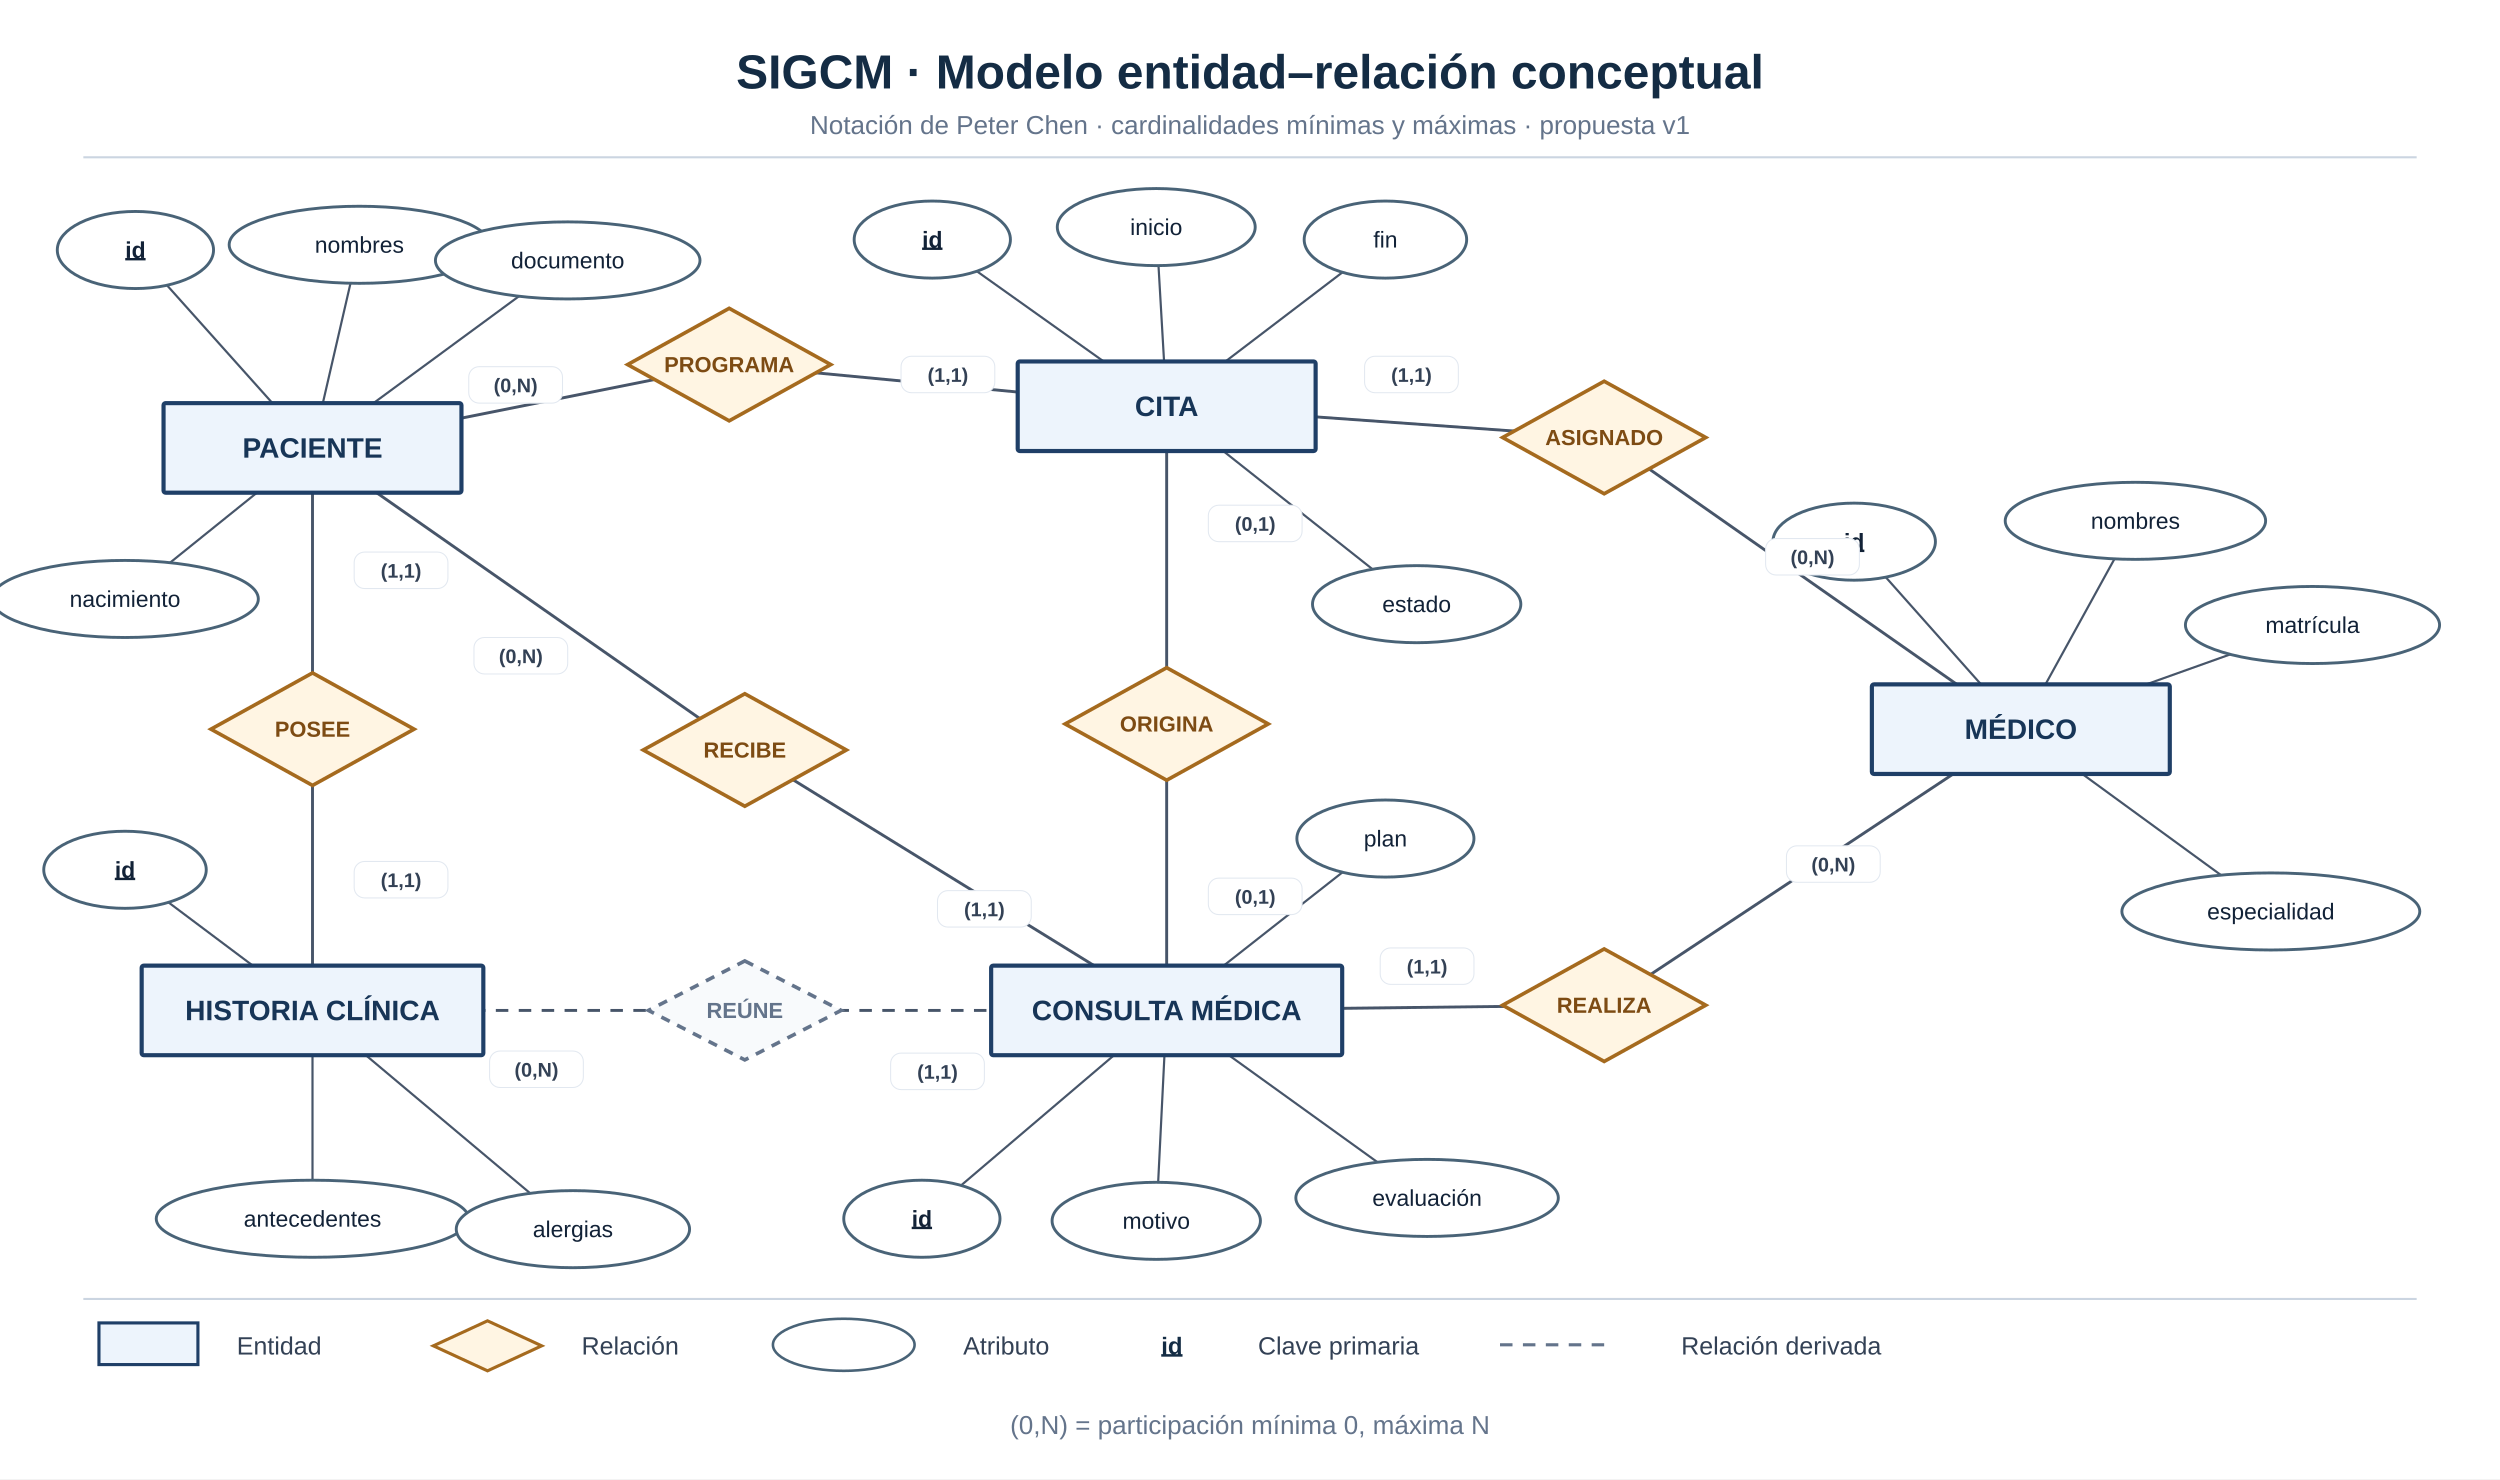
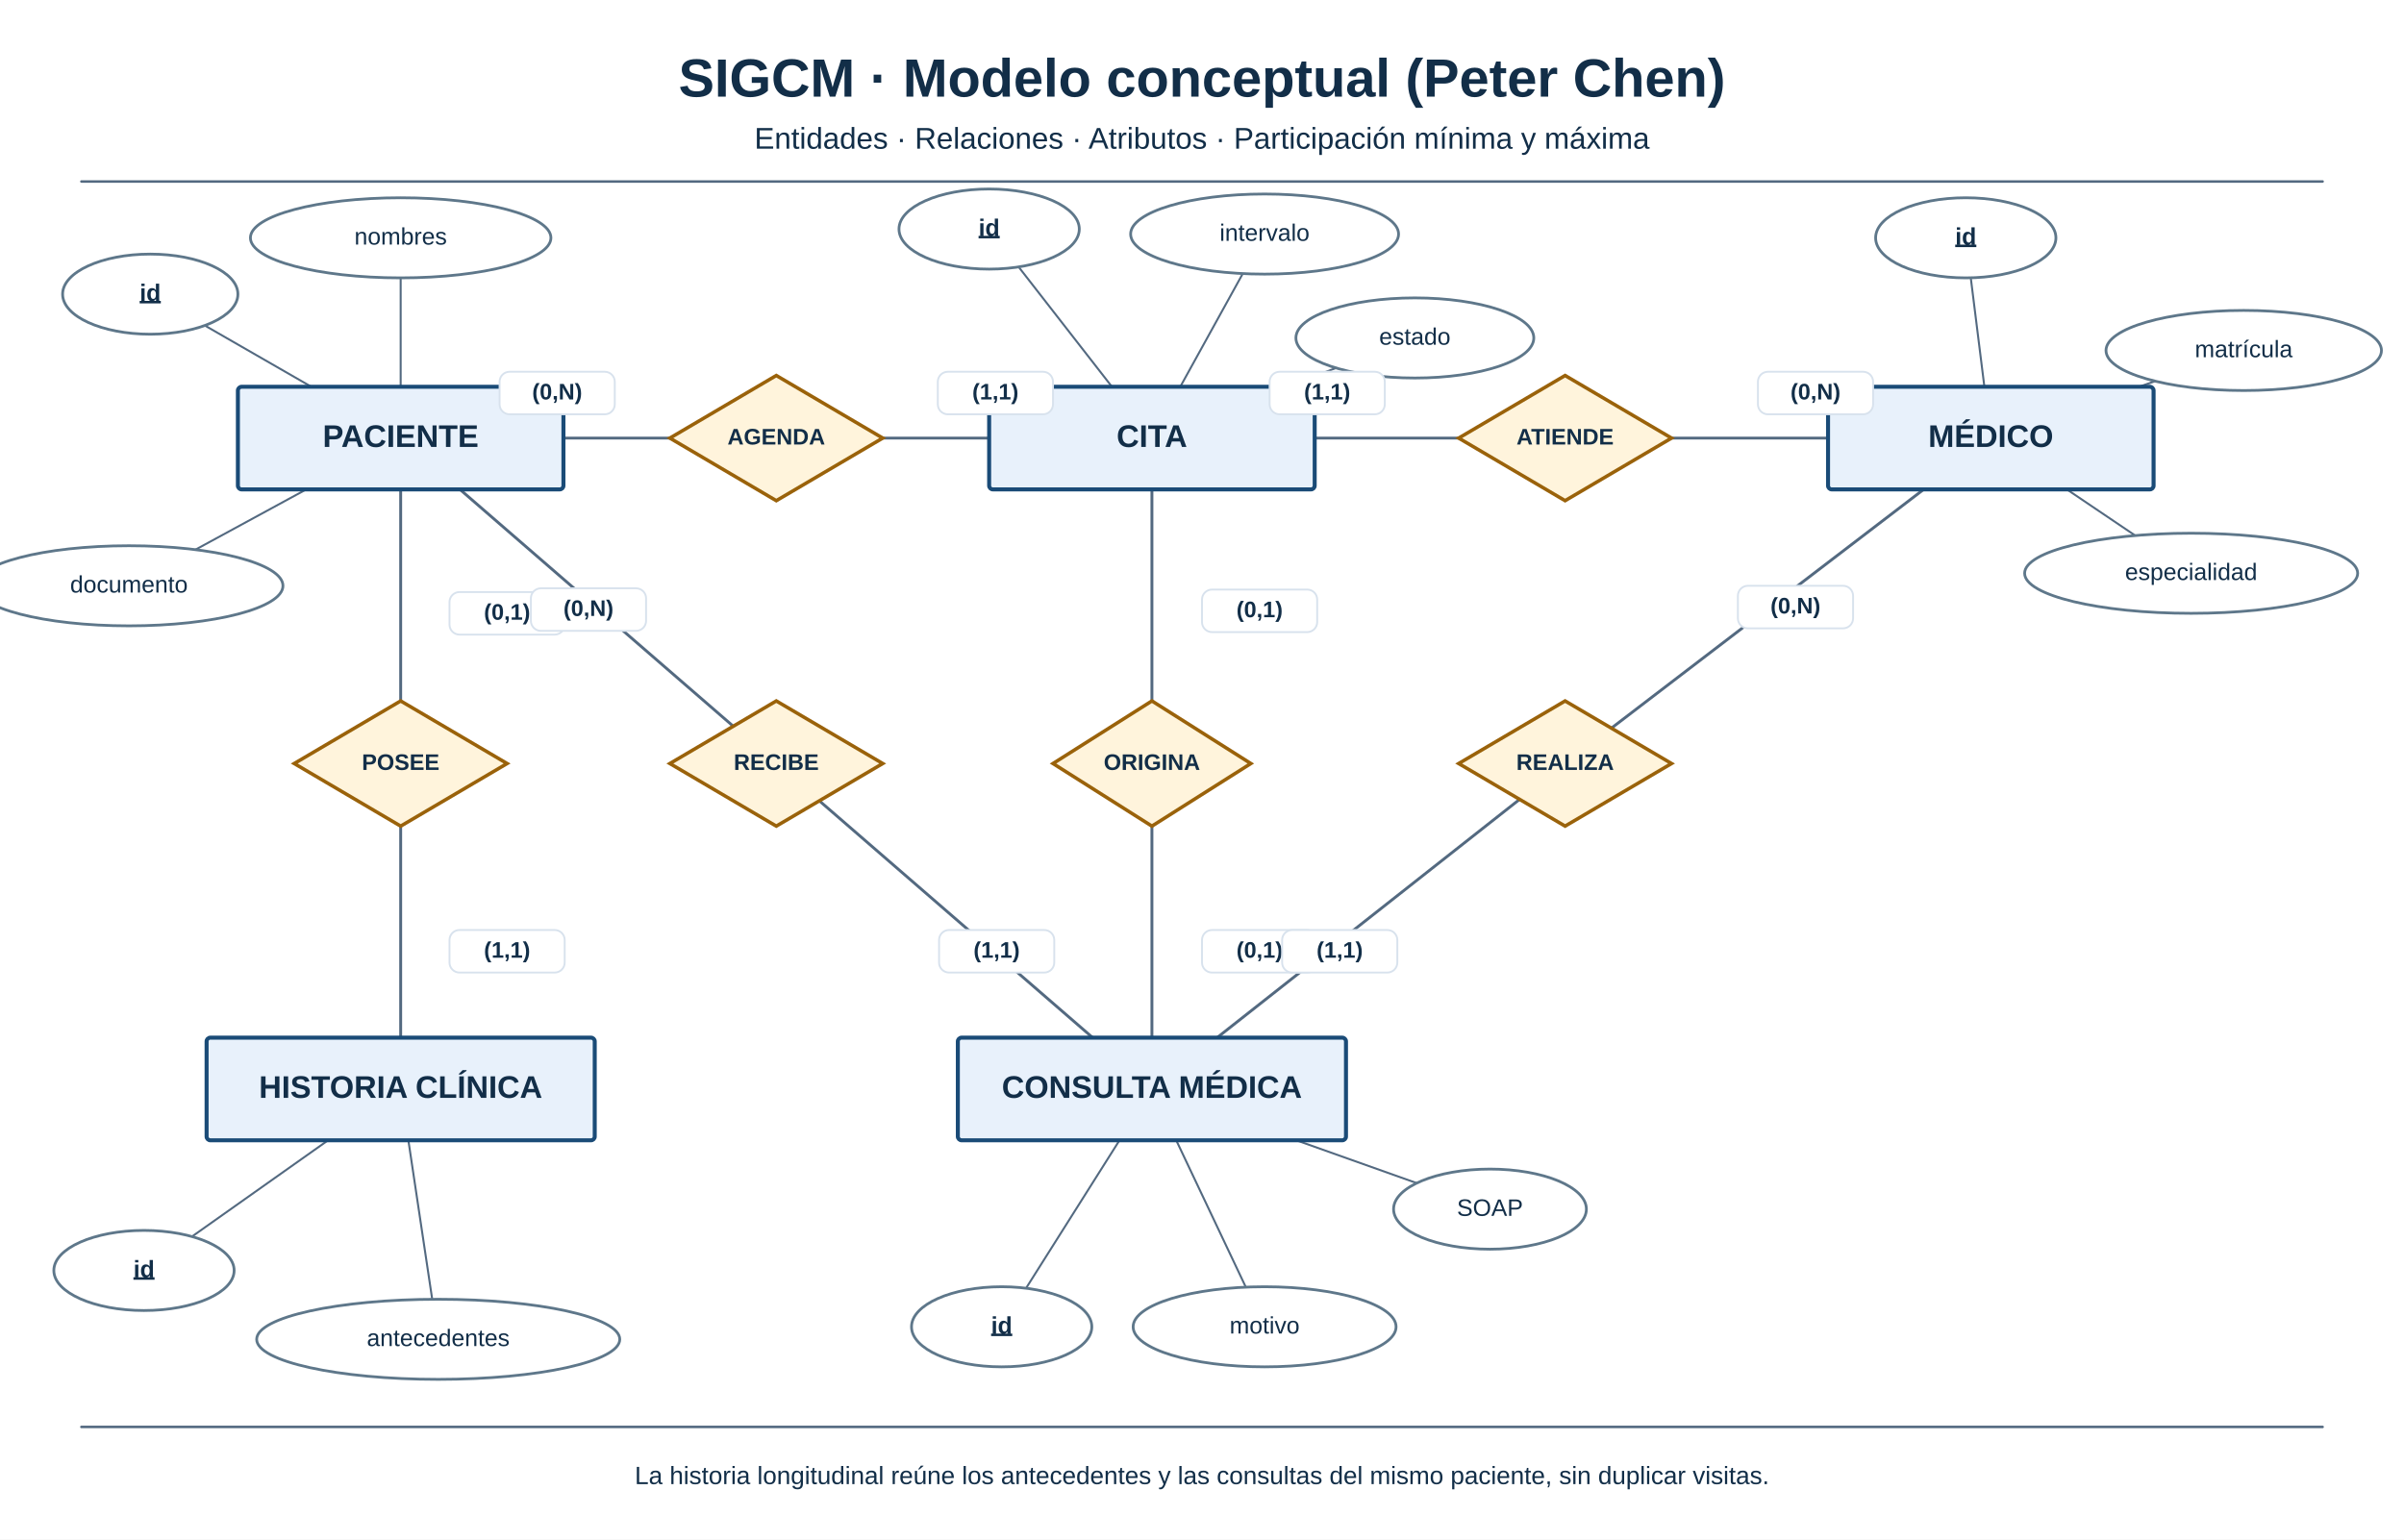
- <svg xmlns="http://www.w3.org/2000/svg" width="2400" height="1420" viewBox="0 0 2400 1420" role="img" aria-label="Diagrama entidad relación SIGCM en notación de Peter Chen, con cinco entidades, siete relaciones y atributos ovalados">
-   <rect width="2400" height="1420" fill="#ffffff" />
-   <text x="1200" y="69" text-anchor="middle" dominant-baseline="central" font-family="Arial, Helvetica, sans-serif" font-size="46" font-weight="700" fill="#142c44">SIGCM · Modelo entidad–relación conceptual</text>
-   <text x="1200" y="120" text-anchor="middle" dominant-baseline="central" font-family="Arial, Helvetica, sans-serif" font-size="25" font-weight="500" fill="#64748b">Notación de Peter Chen · cardinalidades mínimas y máximas · propuesta v1</text>
-   <line x1="80" y1="151" x2="2320" y2="151" stroke="#cbd5e1" stroke-width="2" />
-   <line x1="300" y1="430" x2="700" y2="350" stroke="#475569" stroke-width="2.8" />
-   <line x1="700" y1="350" x2="1120" y2="390" stroke="#475569" stroke-width="2.8" />
-   <line x1="300" y1="430" x2="300" y2="700" stroke="#475569" stroke-width="2.8" />
-   <line x1="300" y1="700" x2="300" y2="970" stroke="#475569" stroke-width="2.8" />
-   <line x1="300" y1="430" x2="715" y2="720" stroke="#475569" stroke-width="2.8" />
-   <line x1="715" y1="720" x2="1120" y2="970" stroke="#475569" stroke-width="2.8" />
-   <line x1="1120" y1="390" x2="1120" y2="695" stroke="#475569" stroke-width="2.8" />
-   <line x1="1120" y1="695" x2="1120" y2="970" stroke="#475569" stroke-width="2.8" />
-   <line x1="1120" y1="390" x2="1540" y2="420" stroke="#475569" stroke-width="2.8" />
-   <line x1="1540" y1="420" x2="1940" y2="700" stroke="#475569" stroke-width="2.8" />
-   <line x1="1120" y1="970" x2="1540" y2="965" stroke="#475569" stroke-width="2.8" />
-   <line x1="1540" y1="965" x2="1940" y2="700" stroke="#475569" stroke-width="2.8" />
-   <line x1="300" y1="970" x2="715" y2="970" stroke="#475569" stroke-width="2.8" stroke-dasharray="12 10" />
-   <line x1="715" y1="970" x2="1120" y2="970" stroke="#475569" stroke-width="2.8" stroke-dasharray="12 10" />
-   <line x1="300" y1="430" x2="130" y2="240" stroke="#475569" stroke-width="2.1" />
-   <line x1="300" y1="430" x2="345" y2="235" stroke="#475569" stroke-width="2.1" />
-   <line x1="300" y1="430" x2="545" y2="250" stroke="#475569" stroke-width="2.1" />
-   <line x1="300" y1="430" x2="120" y2="575" stroke="#475569" stroke-width="2.1" />
-   <line x1="300" y1="970" x2="120" y2="835" stroke="#475569" stroke-width="2.1" />
-   <line x1="300" y1="970" x2="300" y2="1170" stroke="#475569" stroke-width="2.1" />
-   <line x1="300" y1="970" x2="550" y2="1180" stroke="#475569" stroke-width="2.1" />
-   <line x1="1120" y1="390" x2="895" y2="230" stroke="#475569" stroke-width="2.1" />
-   <line x1="1120" y1="390" x2="1110" y2="218" stroke="#475569" stroke-width="2.1" />
-   <line x1="1120" y1="390" x2="1330" y2="230" stroke="#475569" stroke-width="2.1" />
-   <line x1="1120" y1="390" x2="1360" y2="580" stroke="#475569" stroke-width="2.1" />
-   <line x1="1120" y1="970" x2="885" y2="1170" stroke="#475569" stroke-width="2.1" />
-   <line x1="1120" y1="970" x2="1110" y2="1172" stroke="#475569" stroke-width="2.1" />
-   <line x1="1120" y1="970" x2="1370" y2="1150" stroke="#475569" stroke-width="2.1" />
-   <line x1="1120" y1="970" x2="1330" y2="805" stroke="#475569" stroke-width="2.1" />
-   <line x1="1940" y1="700" x2="1780" y2="520" stroke="#475569" stroke-width="2.1" />
-   <line x1="1940" y1="700" x2="2050" y2="500" stroke="#475569" stroke-width="2.1" />
-   <line x1="1940" y1="700" x2="2220" y2="600" stroke="#475569" stroke-width="2.1" />
-   <line x1="1940" y1="700" x2="2180" y2="875" stroke="#475569" stroke-width="2.1" />
-   <polygon points="700,296 797.5,350 700,404 602.5,350" fill="#fff5e3" stroke="#a56a1e" stroke-width="3.5" />
-   <text x="700" y="350" text-anchor="middle" dominant-baseline="central" font-family="Arial, Helvetica, sans-serif" font-size="21" font-weight="700" fill="#7d4b13">PROGRAMA</text>
-   <polygon points="300,646 397.5,700 300,754 202.5,700" fill="#fff5e3" stroke="#a56a1e" stroke-width="3.5" />
-   <text x="300" y="700" text-anchor="middle" dominant-baseline="central" font-family="Arial, Helvetica, sans-serif" font-size="21" font-weight="700" fill="#7d4b13">POSEE</text>
-   <polygon points="715,666 812.5,720 715,774 617.5,720" fill="#fff5e3" stroke="#a56a1e" stroke-width="3.5" />
-   <text x="715" y="720" text-anchor="middle" dominant-baseline="central" font-family="Arial, Helvetica, sans-serif" font-size="21" font-weight="700" fill="#7d4b13">RECIBE</text>
-   <polygon points="1120,641 1217.5,695 1120,749 1022.5,695" fill="#fff5e3" stroke="#a56a1e" stroke-width="3.5" />
-   <text x="1120" y="695" text-anchor="middle" dominant-baseline="central" font-family="Arial, Helvetica, sans-serif" font-size="21" font-weight="700" fill="#7d4b13">ORIGINA</text>
-   <polygon points="1540,366 1637.5,420 1540,474 1442.5,420" fill="#fff5e3" stroke="#a56a1e" stroke-width="3.5" />
-   <text x="1540" y="420" text-anchor="middle" dominant-baseline="central" font-family="Arial, Helvetica, sans-serif" font-size="21" font-weight="700" fill="#7d4b13">ASIGNADO</text>
-   <polygon points="1540,911 1637.5,965 1540,1019 1442.5,965" fill="#fff5e3" stroke="#a56a1e" stroke-width="3.5" />
-   <text x="1540" y="965" text-anchor="middle" dominant-baseline="central" font-family="Arial, Helvetica, sans-serif" font-size="21" font-weight="700" fill="#7d4b13">REALIZA</text>
-   <polygon points="715,922.5 807.5,970 715,1017.5 622.5,970" fill="#f8fafc" stroke="#64748b" stroke-width="3.5" stroke-dasharray="9 8" />
-   <text x="715" y="970" text-anchor="middle" dominant-baseline="central" font-family="Arial, Helvetica, sans-serif" font-size="21" font-weight="700" fill="#64748b">REÚNE</text>
-   <rect x="157" y="387" width="286" height="86" rx="2" fill="#edf4fc" stroke="#1f3f67" stroke-width="4" />
-   <text x="300" y="430" text-anchor="middle" dominant-baseline="central" font-family="Arial, Helvetica, sans-serif" font-size="27" font-weight="700" fill="#173557">PACIENTE</text>
-   <rect x="136" y="927" width="328" height="86" rx="2" fill="#edf4fc" stroke="#1f3f67" stroke-width="4" />
-   <text x="300" y="970" text-anchor="middle" dominant-baseline="central" font-family="Arial, Helvetica, sans-serif" font-size="27" font-weight="700" fill="#173557">HISTORIA CLÍNICA</text>
-   <rect x="977" y="347" width="286" height="86" rx="2" fill="#edf4fc" stroke="#1f3f67" stroke-width="4" />
-   <text x="1120" y="390" text-anchor="middle" dominant-baseline="central" font-family="Arial, Helvetica, sans-serif" font-size="27" font-weight="700" fill="#173557">CITA</text>
-   <rect x="951.5" y="927" width="337" height="86" rx="2" fill="#edf4fc" stroke="#1f3f67" stroke-width="4" />
-   <text x="1120" y="970" text-anchor="middle" dominant-baseline="central" font-family="Arial, Helvetica, sans-serif" font-size="27" font-weight="700" fill="#173557">CONSULTA MÉDICA</text>
-   <rect x="1797" y="657" width="286" height="86" rx="2" fill="#edf4fc" stroke="#1f3f67" stroke-width="4" />
-   <text x="1940" y="700" text-anchor="middle" dominant-baseline="central" font-family="Arial, Helvetica, sans-serif" font-size="27" font-weight="700" fill="#173557">MÉDICO</text>
-   <ellipse cx="130" cy="240" rx="75" ry="37" fill="#ffffff" stroke="#496377" stroke-width="2.8" />
-   <text x="130" y="240" text-anchor="middle" dominant-baseline="central" font-family="Arial, Helvetica, sans-serif" font-size="22" font-weight="700" fill="#122237" text-decoration="underline">id</text>
-   <ellipse cx="345" cy="235" rx="125" ry="37" fill="#ffffff" stroke="#496377" stroke-width="2.8" />
-   <text x="345" y="235" text-anchor="middle" dominant-baseline="central" font-family="Arial, Helvetica, sans-serif" font-size="22" font-weight="500" fill="#122237">nombres</text>
-   <ellipse cx="545" cy="250" rx="127" ry="37" fill="#ffffff" stroke="#496377" stroke-width="2.8" />
-   <text x="545" y="250" text-anchor="middle" dominant-baseline="central" font-family="Arial, Helvetica, sans-serif" font-size="22" font-weight="500" fill="#122237">documento</text>
-   <ellipse cx="120" cy="575" rx="128" ry="37" fill="#ffffff" stroke="#496377" stroke-width="2.8" />
-   <text x="120" y="575" text-anchor="middle" dominant-baseline="central" font-family="Arial, Helvetica, sans-serif" font-size="22" font-weight="500" fill="#122237">nacimiento</text>
-   <ellipse cx="120" cy="835" rx="78" ry="37" fill="#ffffff" stroke="#496377" stroke-width="2.8" />
-   <text x="120" y="835" text-anchor="middle" dominant-baseline="central" font-family="Arial, Helvetica, sans-serif" font-size="22" font-weight="700" fill="#122237" text-decoration="underline">id</text>
-   <ellipse cx="300" cy="1170" rx="150" ry="37" fill="#ffffff" stroke="#496377" stroke-width="2.8" />
-   <text x="300" y="1170" text-anchor="middle" dominant-baseline="central" font-family="Arial, Helvetica, sans-serif" font-size="22" font-weight="500" fill="#122237">antecedentes</text>
-   <ellipse cx="550" cy="1180" rx="112" ry="37" fill="#ffffff" stroke="#496377" stroke-width="2.8" />
-   <text x="550" y="1180" text-anchor="middle" dominant-baseline="central" font-family="Arial, Helvetica, sans-serif" font-size="22" font-weight="500" fill="#122237">alergias</text>
-   <ellipse cx="895" cy="230" rx="75" ry="37" fill="#ffffff" stroke="#496377" stroke-width="2.8" />
-   <text x="895" y="230" text-anchor="middle" dominant-baseline="central" font-family="Arial, Helvetica, sans-serif" font-size="22" font-weight="700" fill="#122237" text-decoration="underline">id</text>
-   <ellipse cx="1110" cy="218" rx="95" ry="37" fill="#ffffff" stroke="#496377" stroke-width="2.8" />
-   <text x="1110" y="218" text-anchor="middle" dominant-baseline="central" font-family="Arial, Helvetica, sans-serif" font-size="22" font-weight="500" fill="#122237">inicio</text>
-   <ellipse cx="1330" cy="230" rx="78" ry="37" fill="#ffffff" stroke="#496377" stroke-width="2.8" />
-   <text x="1330" y="230" text-anchor="middle" dominant-baseline="central" font-family="Arial, Helvetica, sans-serif" font-size="22" font-weight="500" fill="#122237">fin</text>
-   <ellipse cx="1360" cy="580" rx="100" ry="37" fill="#ffffff" stroke="#496377" stroke-width="2.8" />
-   <text x="1360" y="580" text-anchor="middle" dominant-baseline="central" font-family="Arial, Helvetica, sans-serif" font-size="22" font-weight="500" fill="#122237">estado</text>
-   <ellipse cx="885" cy="1170" rx="75" ry="37" fill="#ffffff" stroke="#496377" stroke-width="2.8" />
-   <text x="885" y="1170" text-anchor="middle" dominant-baseline="central" font-family="Arial, Helvetica, sans-serif" font-size="22" font-weight="700" fill="#122237" text-decoration="underline">id</text>
-   <ellipse cx="1110" cy="1172" rx="100" ry="37" fill="#ffffff" stroke="#496377" stroke-width="2.8" />
-   <text x="1110" y="1172" text-anchor="middle" dominant-baseline="central" font-family="Arial, Helvetica, sans-serif" font-size="22" font-weight="500" fill="#122237">motivo</text>
-   <ellipse cx="1370" cy="1150" rx="126" ry="37" fill="#ffffff" stroke="#496377" stroke-width="2.8" />
-   <text x="1370" y="1150" text-anchor="middle" dominant-baseline="central" font-family="Arial, Helvetica, sans-serif" font-size="22" font-weight="500" fill="#122237">evaluación</text>
-   <ellipse cx="1330" cy="805" rx="85" ry="37" fill="#ffffff" stroke="#496377" stroke-width="2.8" />
-   <text x="1330" y="805" text-anchor="middle" dominant-baseline="central" font-family="Arial, Helvetica, sans-serif" font-size="22" font-weight="500" fill="#122237">plan</text>
-   <ellipse cx="1780" cy="520" rx="78" ry="37" fill="#ffffff" stroke="#496377" stroke-width="2.8" />
-   <text x="1780" y="520" text-anchor="middle" dominant-baseline="central" font-family="Arial, Helvetica, sans-serif" font-size="22" font-weight="700" fill="#122237" text-decoration="underline">id</text>
-   <ellipse cx="2050" cy="500" rx="125" ry="37" fill="#ffffff" stroke="#496377" stroke-width="2.8" />
-   <text x="2050" y="500" text-anchor="middle" dominant-baseline="central" font-family="Arial, Helvetica, sans-serif" font-size="22" font-weight="500" fill="#122237">nombres</text>
-   <ellipse cx="2220" cy="600" rx="122" ry="37" fill="#ffffff" stroke="#496377" stroke-width="2.8" />
-   <text x="2220" y="600" text-anchor="middle" dominant-baseline="central" font-family="Arial, Helvetica, sans-serif" font-size="22" font-weight="500" fill="#122237">matrícula</text>
-   <ellipse cx="2180" cy="875" rx="143" ry="37" fill="#ffffff" stroke="#496377" stroke-width="2.8" />
-   <text x="2180" y="875" text-anchor="middle" dominant-baseline="central" font-family="Arial, Helvetica, sans-serif" font-size="22" font-weight="500" fill="#122237">especialidad</text>
-   <rect x="450" y="352" width="90" height="35" rx="10" fill="#ffffff" stroke="#e2e8f0" stroke-width="1" />
-   <text x="495" y="370" text-anchor="middle" dominant-baseline="central" font-family="Arial, Helvetica, sans-serif" font-size="19" font-weight="700" fill="#334155">(0,N)</text>
-   <rect x="865" y="342" width="90" height="35" rx="10" fill="#ffffff" stroke="#e2e8f0" stroke-width="1" />
-   <text x="910" y="360" text-anchor="middle" dominant-baseline="central" font-family="Arial, Helvetica, sans-serif" font-size="19" font-weight="700" fill="#334155">(1,1)</text>
-   <rect x="340" y="530" width="90" height="35" rx="10" fill="#ffffff" stroke="#e2e8f0" stroke-width="1" />
-   <text x="385" y="548" text-anchor="middle" dominant-baseline="central" font-family="Arial, Helvetica, sans-serif" font-size="19" font-weight="700" fill="#334155">(1,1)</text>
-   <rect x="340" y="827" width="90" height="35" rx="10" fill="#ffffff" stroke="#e2e8f0" stroke-width="1" />
-   <text x="385" y="845" text-anchor="middle" dominant-baseline="central" font-family="Arial, Helvetica, sans-serif" font-size="19" font-weight="700" fill="#334155">(1,1)</text>
-   <rect x="455" y="612" width="90" height="35" rx="10" fill="#ffffff" stroke="#e2e8f0" stroke-width="1" />
-   <text x="500" y="630" text-anchor="middle" dominant-baseline="central" font-family="Arial, Helvetica, sans-serif" font-size="19" font-weight="700" fill="#334155">(0,N)</text>
-   <rect x="900" y="855" width="90" height="35" rx="10" fill="#ffffff" stroke="#e2e8f0" stroke-width="1" />
-   <text x="945" y="873" text-anchor="middle" dominant-baseline="central" font-family="Arial, Helvetica, sans-serif" font-size="19" font-weight="700" fill="#334155">(1,1)</text>
-   <rect x="1160" y="485" width="90" height="35" rx="10" fill="#ffffff" stroke="#e2e8f0" stroke-width="1" />
-   <text x="1205" y="503" text-anchor="middle" dominant-baseline="central" font-family="Arial, Helvetica, sans-serif" font-size="19" font-weight="700" fill="#334155">(0,1)</text>
-   <rect x="1160" y="843" width="90" height="35" rx="10" fill="#ffffff" stroke="#e2e8f0" stroke-width="1" />
-   <text x="1205" y="861" text-anchor="middle" dominant-baseline="central" font-family="Arial, Helvetica, sans-serif" font-size="19" font-weight="700" fill="#334155">(0,1)</text>
-   <rect x="1310" y="342" width="90" height="35" rx="10" fill="#ffffff" stroke="#e2e8f0" stroke-width="1" />
-   <text x="1355" y="360" text-anchor="middle" dominant-baseline="central" font-family="Arial, Helvetica, sans-serif" font-size="19" font-weight="700" fill="#334155">(1,1)</text>
-   <rect x="1695" y="517" width="90" height="35" rx="10" fill="#ffffff" stroke="#e2e8f0" stroke-width="1" />
-   <text x="1740" y="535" text-anchor="middle" dominant-baseline="central" font-family="Arial, Helvetica, sans-serif" font-size="19" font-weight="700" fill="#334155">(0,N)</text>
-   <rect x="1325" y="910" width="90" height="35" rx="10" fill="#ffffff" stroke="#e2e8f0" stroke-width="1" />
-   <text x="1370" y="928" text-anchor="middle" dominant-baseline="central" font-family="Arial, Helvetica, sans-serif" font-size="19" font-weight="700" fill="#334155">(1,1)</text>
-   <rect x="1715" y="812" width="90" height="35" rx="10" fill="#ffffff" stroke="#e2e8f0" stroke-width="1" />
-   <text x="1760" y="830" text-anchor="middle" dominant-baseline="central" font-family="Arial, Helvetica, sans-serif" font-size="19" font-weight="700" fill="#334155">(0,N)</text>
-   <rect x="470" y="1009" width="90" height="35" rx="10" fill="#ffffff" stroke="#e2e8f0" stroke-width="1" />
-   <text x="515" y="1027" text-anchor="middle" dominant-baseline="central" font-family="Arial, Helvetica, sans-serif" font-size="19" font-weight="700" fill="#334155">(0,N)</text>
-   <rect x="855" y="1011" width="90" height="35" rx="10" fill="#ffffff" stroke="#e2e8f0" stroke-width="1" />
-   <text x="900" y="1029" text-anchor="middle" dominant-baseline="central" font-family="Arial, Helvetica, sans-serif" font-size="19" font-weight="700" fill="#334155">(1,1)</text>
-   <line x1="80" y1="1247" x2="2320" y2="1247" stroke="#cbd5e1" stroke-width="2" />
-   <rect x="95" y="1270" width="95" height="40" fill="#edf4fc" stroke="#1f3f67" stroke-width="3" />
-   <text x="268" y="1292" text-anchor="middle" dominant-baseline="central" font-family="Arial, Helvetica, sans-serif" font-size="24" font-weight="500" fill="#334155">Entidad</text>
-   <polygon points="468,1268 520,1292 468,1316 416,1292" fill="#fff5e3" stroke="#a56a1e" stroke-width="3" />
-   <text x="605" y="1292" text-anchor="middle" dominant-baseline="central" font-family="Arial, Helvetica, sans-serif" font-size="24" font-weight="500" fill="#334155">Relación</text>
-   <ellipse cx="810" cy="1291" rx="68" ry="25" fill="white" stroke="#496377" stroke-width="2.5" />
-   <text x="966" y="1292" text-anchor="middle" dominant-baseline="central" font-family="Arial, Helvetica, sans-serif" font-size="24" font-weight="500" fill="#334155">Atributo</text>
-   <text x="1125" y="1292" text-anchor="middle" dominant-baseline="central" font-family="Arial, Helvetica, sans-serif" font-size="23" font-weight="700" fill="#142c44" text-decoration="underline">id</text>
-   <text x="1285" y="1292" text-anchor="middle" dominant-baseline="central" font-family="Arial, Helvetica, sans-serif" font-size="24" font-weight="500" fill="#334155">Clave primaria</text>
-   <line x1="1440" y1="1291" x2="1550" y2="1291" stroke="#64748b" stroke-width="3" stroke-dasharray="12 10" />
-   <text x="1710" y="1292" text-anchor="middle" dominant-baseline="central" font-family="Arial, Helvetica, sans-serif" font-size="24" font-weight="500" fill="#334155">Relación derivada</text>
-   <text x="1200" y="1368" text-anchor="middle" dominant-baseline="central" font-family="Arial, Helvetica, sans-serif" font-size="25" font-weight="500" fill="#64748b">(0,N) = participación mínima 0, máxima N</text>
+ <svg xmlns="http://www.w3.org/2000/svg" width="1920" height="1230" viewBox="0 0 1920 1230" role="img" aria-label="Modelo conceptual SIGCM notación Peter Chen, cinco entidades y seis relaciones con cardinalidades">
+   <rect width="1920" height="1230" fill="#fff" />
+   <text x="960" y="65" text-anchor="middle" dominant-baseline="middle" fill="#122e48" font-family="Arial, Helvetica, sans-serif" font-size="43" font-weight="700">SIGCM · Modelo conceptual (Peter Chen)</text>
+   <text x="960" y="112" text-anchor="middle" dominant-baseline="middle" fill="#122e48" font-family="Arial, Helvetica, sans-serif" font-size="24" font-weight="500">Entidades · Relaciones · Atributos · Participación mínima y máxima</text>
+   <line x1="65" y1="145" x2="1855" y2="145" stroke="#536980" stroke-width="2" stroke-linecap="round" />
+   <line x1="320" y1="350" x2="620" y2="350" stroke="#536980" stroke-width="2.3" stroke-linecap="round" />
+   <line x1="620" y1="350" x2="920" y2="350" stroke="#536980" stroke-width="2.3" stroke-linecap="round" />
+   <line x1="920" y1="350" x2="1250" y2="350" stroke="#536980" stroke-width="2.3" stroke-linecap="round" />
+   <line x1="1250" y1="350" x2="1590" y2="350" stroke="#536980" stroke-width="2.3" stroke-linecap="round" />
+   <line x1="320" y1="350" x2="320" y2="610" stroke="#536980" stroke-width="2.3" stroke-linecap="round" />
+   <line x1="320" y1="610" x2="320" y2="870" stroke="#536980" stroke-width="2.3" stroke-linecap="round" />
+   <line x1="320" y1="350" x2="620" y2="610" stroke="#536980" stroke-width="2.3" stroke-linecap="round" />
+   <line x1="620" y1="610" x2="920" y2="870" stroke="#536980" stroke-width="2.3" stroke-linecap="round" />
+   <line x1="920" y1="350" x2="920" y2="610" stroke="#536980" stroke-width="2.3" stroke-linecap="round" />
+   <line x1="920" y1="610" x2="920" y2="870" stroke="#536980" stroke-width="2.3" stroke-linecap="round" />
+   <line x1="1590" y1="350" x2="1250" y2="610" stroke="#536980" stroke-width="2.3" stroke-linecap="round" />
+   <line x1="1250" y1="610" x2="920" y2="870" stroke="#536980" stroke-width="2.3" stroke-linecap="round" />
+   <line x1="320" y1="350" x2="120" y2="235" stroke="#536980" stroke-width="1.6" stroke-linecap="round" />
+   <line x1="320" y1="350" x2="320" y2="190" stroke="#536980" stroke-width="1.6" stroke-linecap="round" />
+   <line x1="320" y1="350" x2="103" y2="468" stroke="#536980" stroke-width="1.6" stroke-linecap="round" />
+   <line x1="920" y1="350" x2="790" y2="183" stroke="#536980" stroke-width="1.6" stroke-linecap="round" />
+   <line x1="920" y1="350" x2="1010" y2="187" stroke="#536980" stroke-width="1.6" stroke-linecap="round" />
+   <line x1="920" y1="350" x2="1130" y2="270" stroke="#536980" stroke-width="1.6" stroke-linecap="round" />
+   <line x1="1590" y1="350" x2="1570" y2="190" stroke="#536980" stroke-width="1.6" stroke-linecap="round" />
+   <line x1="1590" y1="350" x2="1792" y2="280" stroke="#536980" stroke-width="1.6" stroke-linecap="round" />
+   <line x1="1590" y1="350" x2="1750" y2="458" stroke="#536980" stroke-width="1.6" stroke-linecap="round" />
+   <line x1="320" y1="870" x2="115" y2="1015" stroke="#536980" stroke-width="1.6" stroke-linecap="round" />
+   <line x1="320" y1="870" x2="350" y2="1070" stroke="#536980" stroke-width="1.6" stroke-linecap="round" />
+   <line x1="920" y1="870" x2="800" y2="1060" stroke="#536980" stroke-width="1.6" stroke-linecap="round" />
+   <line x1="920" y1="870" x2="1010" y2="1060" stroke="#536980" stroke-width="1.6" stroke-linecap="round" />
+   <line x1="920" y1="870" x2="1190" y2="966" stroke="#536980" stroke-width="1.6" stroke-linecap="round" />
+   <polygon points="620,300 705,350 620,400 535,350" fill="#fff4dc" stroke="#9a620a" stroke-width="2.8" />
+   <text x="620" y="350" text-anchor="middle" dominant-baseline="middle" fill="#122e48" font-family="Arial, Helvetica, sans-serif" font-size="18" font-weight="700">AGENDA</text>
+   <polygon points="1250,300 1335,350 1250,400 1165,350" fill="#fff4dc" stroke="#9a620a" stroke-width="2.8" />
+   <text x="1250" y="350" text-anchor="middle" dominant-baseline="middle" fill="#122e48" font-family="Arial, Helvetica, sans-serif" font-size="18" font-weight="700">ATIENDE</text>
+   <polygon points="320,560 405,610 320,660 235,610" fill="#fff4dc" stroke="#9a620a" stroke-width="2.8" />
+   <text x="320" y="610" text-anchor="middle" dominant-baseline="middle" fill="#122e48" font-family="Arial, Helvetica, sans-serif" font-size="18" font-weight="700">POSEE</text>
+   <polygon points="620,560 705,610 620,660 535,610" fill="#fff4dc" stroke="#9a620a" stroke-width="2.8" />
+   <text x="620" y="610" text-anchor="middle" dominant-baseline="middle" fill="#122e48" font-family="Arial, Helvetica, sans-serif" font-size="18" font-weight="700">RECIBE</text>
+   <polygon points="920,560 999,610 920,660 841,610" fill="#fff4dc" stroke="#9a620a" stroke-width="2.8" />
+   <text x="920" y="610" text-anchor="middle" dominant-baseline="middle" fill="#122e48" font-family="Arial, Helvetica, sans-serif" font-size="18" font-weight="700">ORIGINA</text>
+   <polygon points="1250,560 1335,610 1250,660 1165,610" fill="#fff4dc" stroke="#9a620a" stroke-width="2.8" />
+   <text x="1250" y="610" text-anchor="middle" dominant-baseline="middle" fill="#122e48" font-family="Arial, Helvetica, sans-serif" font-size="18" font-weight="700">REALIZA</text>
+   <rect x="190" y="309" width="260" height="82" fill="#e8f1fb" stroke="#1a4b77" stroke-width="3.2" rx="3" />
+   <text x="320" y="350" text-anchor="middle" dominant-baseline="middle" fill="#122e48" font-family="Arial, Helvetica, sans-serif" font-size="25" font-weight="700">PACIENTE</text>
+   <rect x="790" y="309" width="260" height="82" fill="#e8f1fb" stroke="#1a4b77" stroke-width="3.2" rx="3" />
+   <text x="920" y="350" text-anchor="middle" dominant-baseline="middle" fill="#122e48" font-family="Arial, Helvetica, sans-serif" font-size="25" font-weight="700">CITA</text>
+   <rect x="1460" y="309" width="260" height="82" fill="#e8f1fb" stroke="#1a4b77" stroke-width="3.2" rx="3" />
+   <text x="1590" y="350" text-anchor="middle" dominant-baseline="middle" fill="#122e48" font-family="Arial, Helvetica, sans-serif" font-size="25" font-weight="700">MÉDICO</text>
+   <rect x="165" y="829" width="310" height="82" fill="#e8f1fb" stroke="#1a4b77" stroke-width="3.2" rx="3" />
+   <text x="320" y="870" text-anchor="middle" dominant-baseline="middle" fill="#122e48" font-family="Arial, Helvetica, sans-serif" font-size="25" font-weight="700">HISTORIA CLÍNICA</text>
+   <rect x="765" y="829" width="310" height="82" fill="#e8f1fb" stroke="#1a4b77" stroke-width="3.2" rx="3" />
+   <text x="920" y="870" text-anchor="middle" dominant-baseline="middle" fill="#122e48" font-family="Arial, Helvetica, sans-serif" font-size="25" font-weight="700">CONSULTA MÉDICA</text>
+   <ellipse cx="120" cy="235" rx="70" ry="32" fill="#fff" stroke="#5e778a" stroke-width="2.2" />
+   <text x="120" y="235" text-anchor="middle" dominant-baseline="middle" fill="#122e48" font-family="Arial, Helvetica, sans-serif" font-size="19" font-weight="700" text-decoration="underline">id</text>
+   <ellipse cx="320" cy="190" rx="120" ry="32" fill="#fff" stroke="#5e778a" stroke-width="2.2" />
+   <text x="320" y="190" text-anchor="middle" dominant-baseline="middle" fill="#122e48" font-family="Arial, Helvetica, sans-serif" font-size="19" font-weight="500">nombres</text>
+   <ellipse cx="103" cy="468" rx="123" ry="32" fill="#fff" stroke="#5e778a" stroke-width="2.2" />
+   <text x="103" y="468" text-anchor="middle" dominant-baseline="middle" fill="#122e48" font-family="Arial, Helvetica, sans-serif" font-size="19" font-weight="500">documento</text>
+   <ellipse cx="790" cy="183" rx="72" ry="32" fill="#fff" stroke="#5e778a" stroke-width="2.2" />
+   <text x="790" y="183" text-anchor="middle" dominant-baseline="middle" fill="#122e48" font-family="Arial, Helvetica, sans-serif" font-size="19" font-weight="700" text-decoration="underline">id</text>
+   <ellipse cx="1010" cy="187" rx="107" ry="32" fill="#fff" stroke="#5e778a" stroke-width="2.2" />
+   <text x="1010" y="187" text-anchor="middle" dominant-baseline="middle" fill="#122e48" font-family="Arial, Helvetica, sans-serif" font-size="19" font-weight="500">intervalo</text>
+   <ellipse cx="1130" cy="270" rx="95" ry="32" fill="#fff" stroke="#5e778a" stroke-width="2.2" />
+   <text x="1130" y="270" text-anchor="middle" dominant-baseline="middle" fill="#122e48" font-family="Arial, Helvetica, sans-serif" font-size="19" font-weight="500">estado</text>
+   <ellipse cx="1570" cy="190" rx="72" ry="32" fill="#fff" stroke="#5e778a" stroke-width="2.2" />
+   <text x="1570" y="190" text-anchor="middle" dominant-baseline="middle" fill="#122e48" font-family="Arial, Helvetica, sans-serif" font-size="19" font-weight="700" text-decoration="underline">id</text>
+   <ellipse cx="1792" cy="280" rx="110" ry="32" fill="#fff" stroke="#5e778a" stroke-width="2.2" />
+   <text x="1792" y="280" text-anchor="middle" dominant-baseline="middle" fill="#122e48" font-family="Arial, Helvetica, sans-serif" font-size="19" font-weight="500">matrícula</text>
+   <ellipse cx="1750" cy="458" rx="133" ry="32" fill="#fff" stroke="#5e778a" stroke-width="2.2" />
+   <text x="1750" y="458" text-anchor="middle" dominant-baseline="middle" fill="#122e48" font-family="Arial, Helvetica, sans-serif" font-size="19" font-weight="500">especialidad</text>
+   <ellipse cx="115" cy="1015" rx="72" ry="32" fill="#fff" stroke="#5e778a" stroke-width="2.2" />
+   <text x="115" y="1015" text-anchor="middle" dominant-baseline="middle" fill="#122e48" font-family="Arial, Helvetica, sans-serif" font-size="19" font-weight="700" text-decoration="underline">id</text>
+   <ellipse cx="350" cy="1070" rx="145" ry="32" fill="#fff" stroke="#5e778a" stroke-width="2.2" />
+   <text x="350" y="1070" text-anchor="middle" dominant-baseline="middle" fill="#122e48" font-family="Arial, Helvetica, sans-serif" font-size="19" font-weight="500">antecedentes</text>
+   <ellipse cx="800" cy="1060" rx="72" ry="32" fill="#fff" stroke="#5e778a" stroke-width="2.2" />
+   <text x="800" y="1060" text-anchor="middle" dominant-baseline="middle" fill="#122e48" font-family="Arial, Helvetica, sans-serif" font-size="19" font-weight="700" text-decoration="underline">id</text>
+   <ellipse cx="1010" cy="1060" rx="105" ry="32" fill="#fff" stroke="#5e778a" stroke-width="2.2" />
+   <text x="1010" y="1060" text-anchor="middle" dominant-baseline="middle" fill="#122e48" font-family="Arial, Helvetica, sans-serif" font-size="19" font-weight="500">motivo</text>
+   <ellipse cx="1190" cy="966" rx="77" ry="32" fill="#fff" stroke="#5e778a" stroke-width="2.2" />
+   <text x="1190" y="966" text-anchor="middle" dominant-baseline="middle" fill="#122e48" font-family="Arial, Helvetica, sans-serif" font-size="19" font-weight="500">SOAP</text>
+   <rect x="399" y="297" width="92" height="34" rx="8" fill="#fff" stroke="#d8e2ed" stroke-width="1.5" />
+   <text x="445" y="314" text-anchor="middle" dominant-baseline="middle" fill="#122e48" font-family="Arial, Helvetica, sans-serif" font-size="18" font-weight="700">(0,N)</text>
+   <rect x="749" y="297" width="92" height="34" rx="8" fill="#fff" stroke="#d8e2ed" stroke-width="1.5" />
+   <text x="795" y="314" text-anchor="middle" dominant-baseline="middle" fill="#122e48" font-family="Arial, Helvetica, sans-serif" font-size="18" font-weight="700">(1,1)</text>
+   <rect x="1014" y="297" width="92" height="34" rx="8" fill="#fff" stroke="#d8e2ed" stroke-width="1.5" />
+   <text x="1060" y="314" text-anchor="middle" dominant-baseline="middle" fill="#122e48" font-family="Arial, Helvetica, sans-serif" font-size="18" font-weight="700">(1,1)</text>
+   <rect x="1404" y="297" width="92" height="34" rx="8" fill="#fff" stroke="#d8e2ed" stroke-width="1.5" />
+   <text x="1450" y="314" text-anchor="middle" dominant-baseline="middle" fill="#122e48" font-family="Arial, Helvetica, sans-serif" font-size="18" font-weight="700">(0,N)</text>
+   <rect x="359" y="473" width="92" height="34" rx="8" fill="#fff" stroke="#d8e2ed" stroke-width="1.5" />
+   <text x="405" y="490" text-anchor="middle" dominant-baseline="middle" fill="#122e48" font-family="Arial, Helvetica, sans-serif" font-size="18" font-weight="700">(0,1)</text>
+   <rect x="359" y="743" width="92" height="34" rx="8" fill="#fff" stroke="#d8e2ed" stroke-width="1.5" />
+   <text x="405" y="760" text-anchor="middle" dominant-baseline="middle" fill="#122e48" font-family="Arial, Helvetica, sans-serif" font-size="18" font-weight="700">(1,1)</text>
+   <rect x="424" y="470" width="92" height="34" rx="8" fill="#fff" stroke="#d8e2ed" stroke-width="1.5" />
+   <text x="470" y="487" text-anchor="middle" dominant-baseline="middle" fill="#122e48" font-family="Arial, Helvetica, sans-serif" font-size="18" font-weight="700">(0,N)</text>
+   <rect x="750" y="743" width="92" height="34" rx="8" fill="#fff" stroke="#d8e2ed" stroke-width="1.5" />
+   <text x="796" y="760" text-anchor="middle" dominant-baseline="middle" fill="#122e48" font-family="Arial, Helvetica, sans-serif" font-size="18" font-weight="700">(1,1)</text>
+   <rect x="960" y="471" width="92" height="34" rx="8" fill="#fff" stroke="#d8e2ed" stroke-width="1.5" />
+   <text x="1006" y="488" text-anchor="middle" dominant-baseline="middle" fill="#122e48" font-family="Arial, Helvetica, sans-serif" font-size="18" font-weight="700">(0,1)</text>
+   <rect x="960" y="743" width="92" height="34" rx="8" fill="#fff" stroke="#d8e2ed" stroke-width="1.5" />
+   <text x="1006" y="760" text-anchor="middle" dominant-baseline="middle" fill="#122e48" font-family="Arial, Helvetica, sans-serif" font-size="18" font-weight="700">(0,1)</text>
+   <rect x="1388" y="468" width="92" height="34" rx="8" fill="#fff" stroke="#d8e2ed" stroke-width="1.5" />
+   <text x="1434" y="485" text-anchor="middle" dominant-baseline="middle" fill="#122e48" font-family="Arial, Helvetica, sans-serif" font-size="18" font-weight="700">(0,N)</text>
+   <rect x="1024" y="743" width="92" height="34" rx="8" fill="#fff" stroke="#d8e2ed" stroke-width="1.5" />
+   <text x="1070" y="760" text-anchor="middle" dominant-baseline="middle" fill="#122e48" font-family="Arial, Helvetica, sans-serif" font-size="18" font-weight="700">(1,1)</text>
+   <line x1="65" y1="1140" x2="1855" y2="1140" stroke="#536980" stroke-width="2" stroke-linecap="round" />
+   <text x="960" y="1180" text-anchor="middle" dominant-baseline="middle" fill="#122e48" font-family="Arial, Helvetica, sans-serif" font-size="20" font-weight="500">La historia longitudinal reúne los antecedentes y las consultas del mismo paciente, sin duplicar visitas.</text>
</svg>
